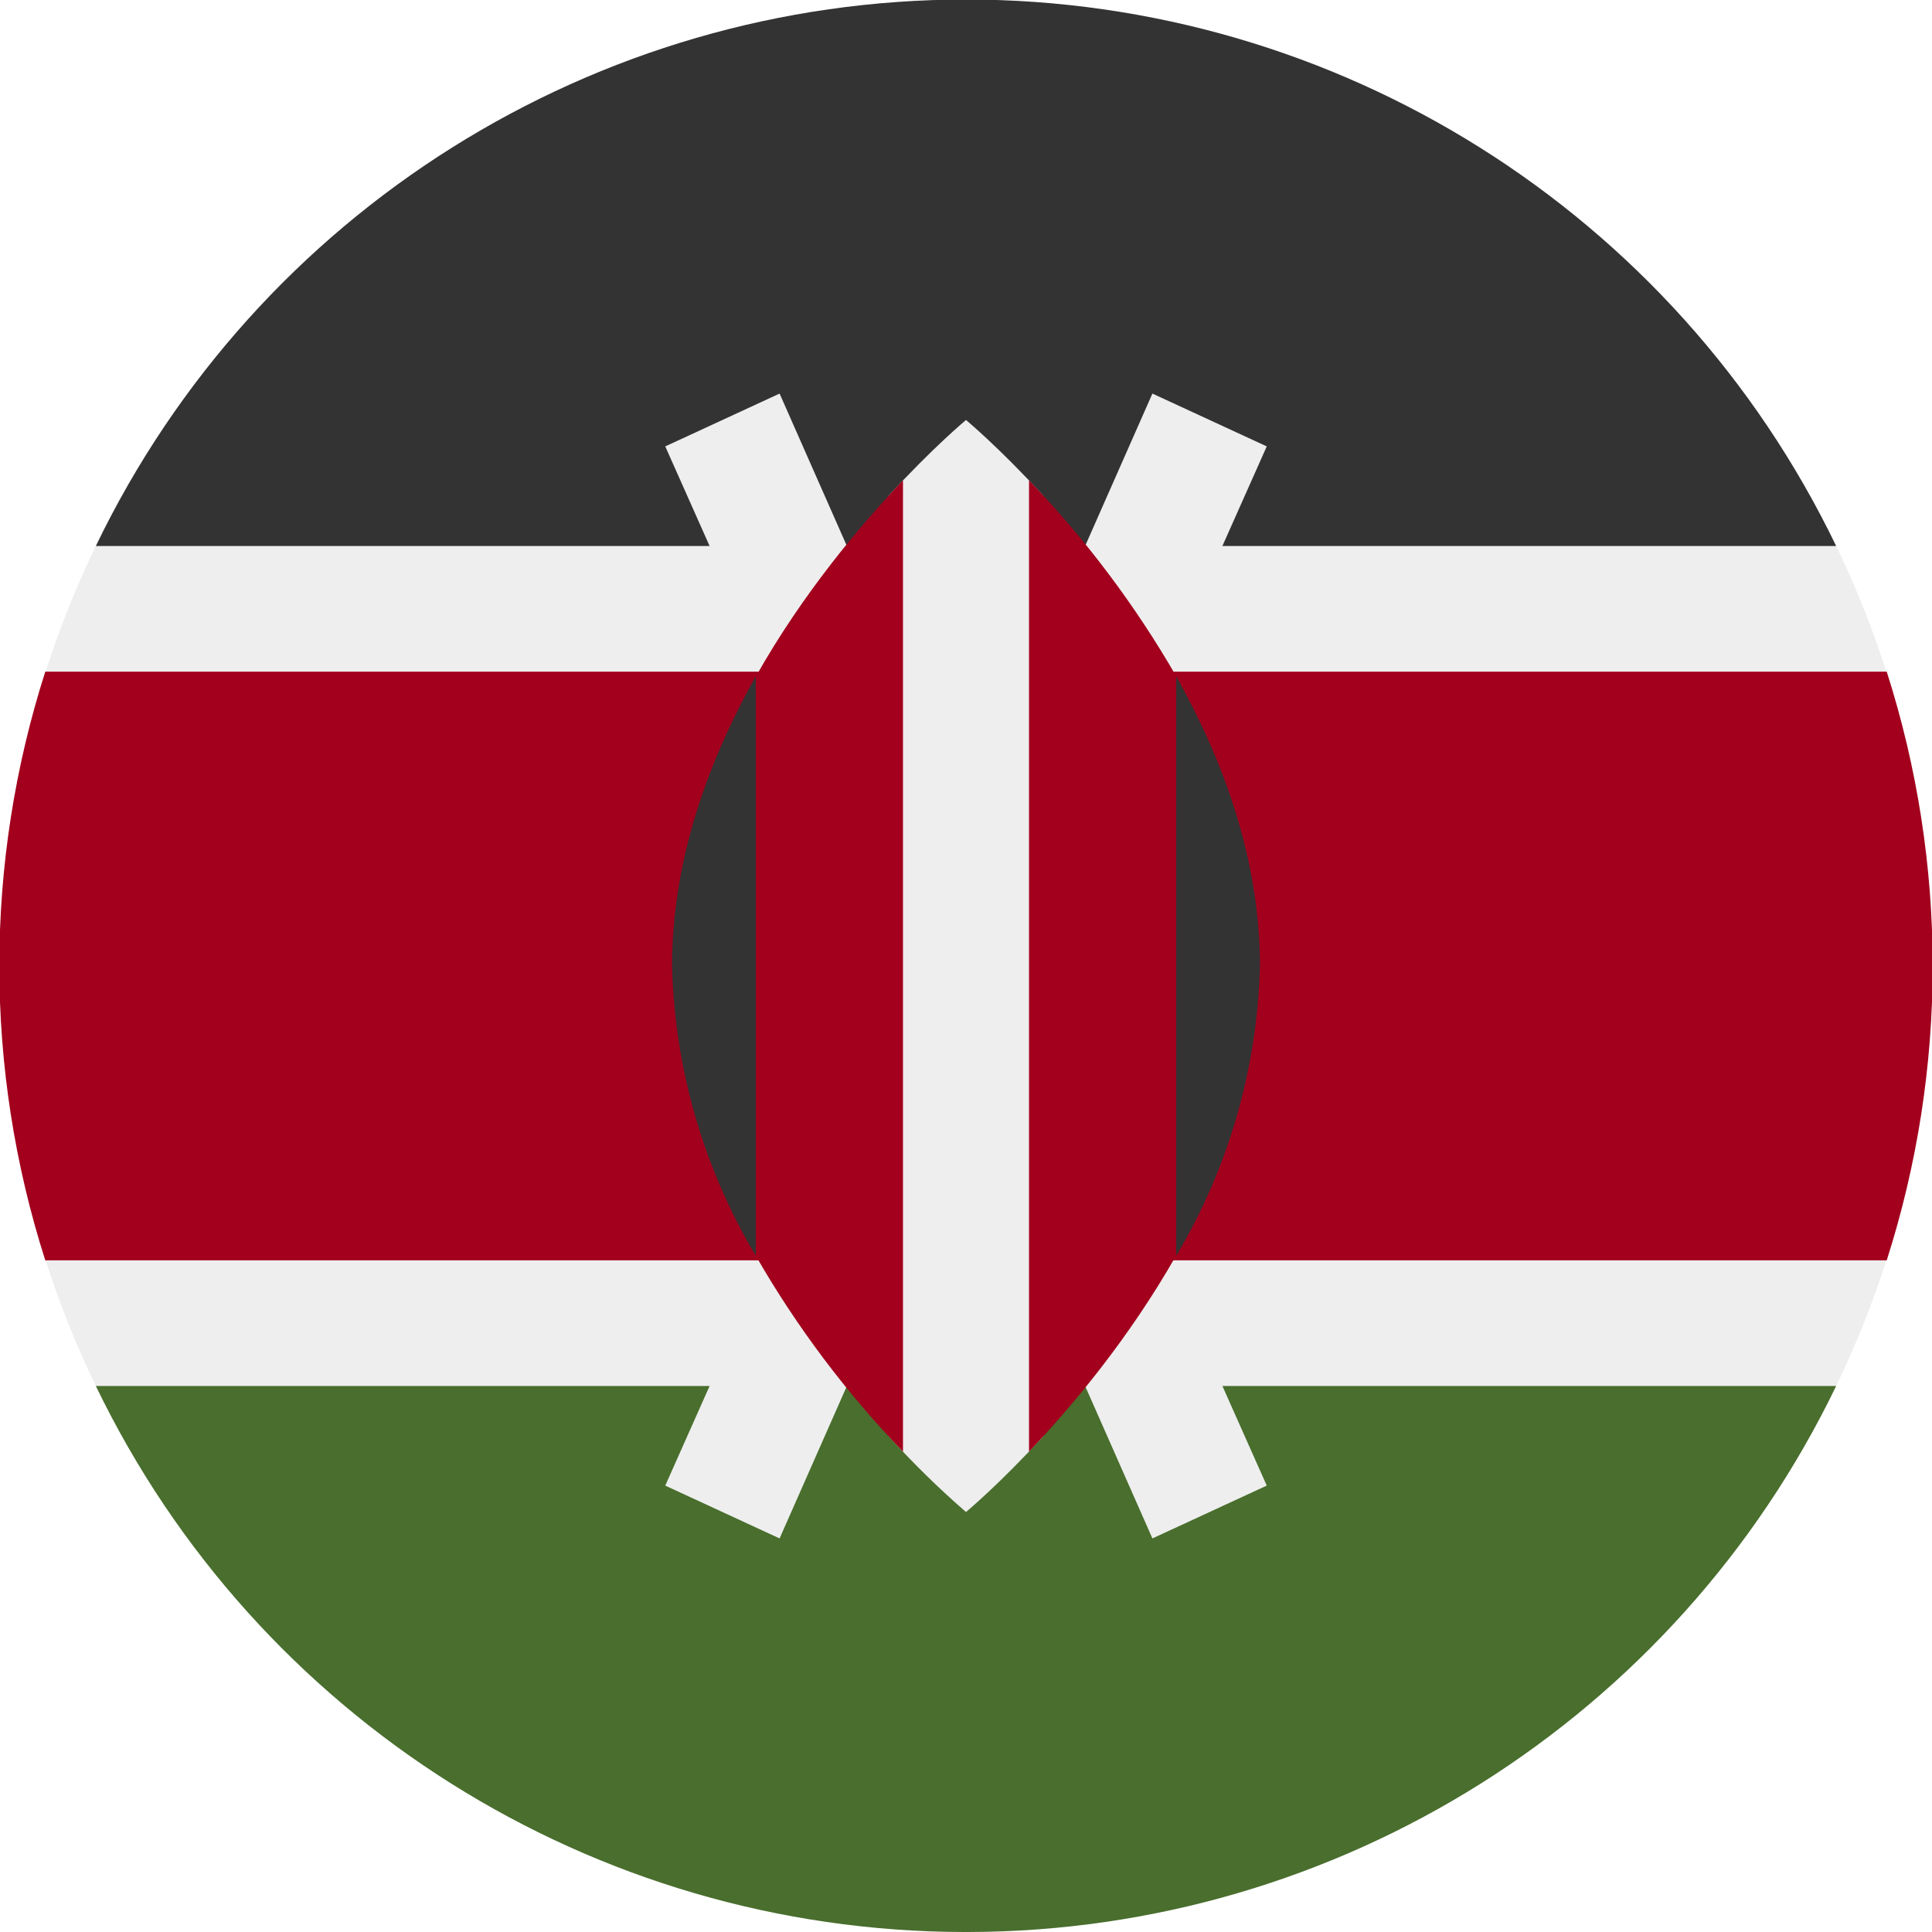
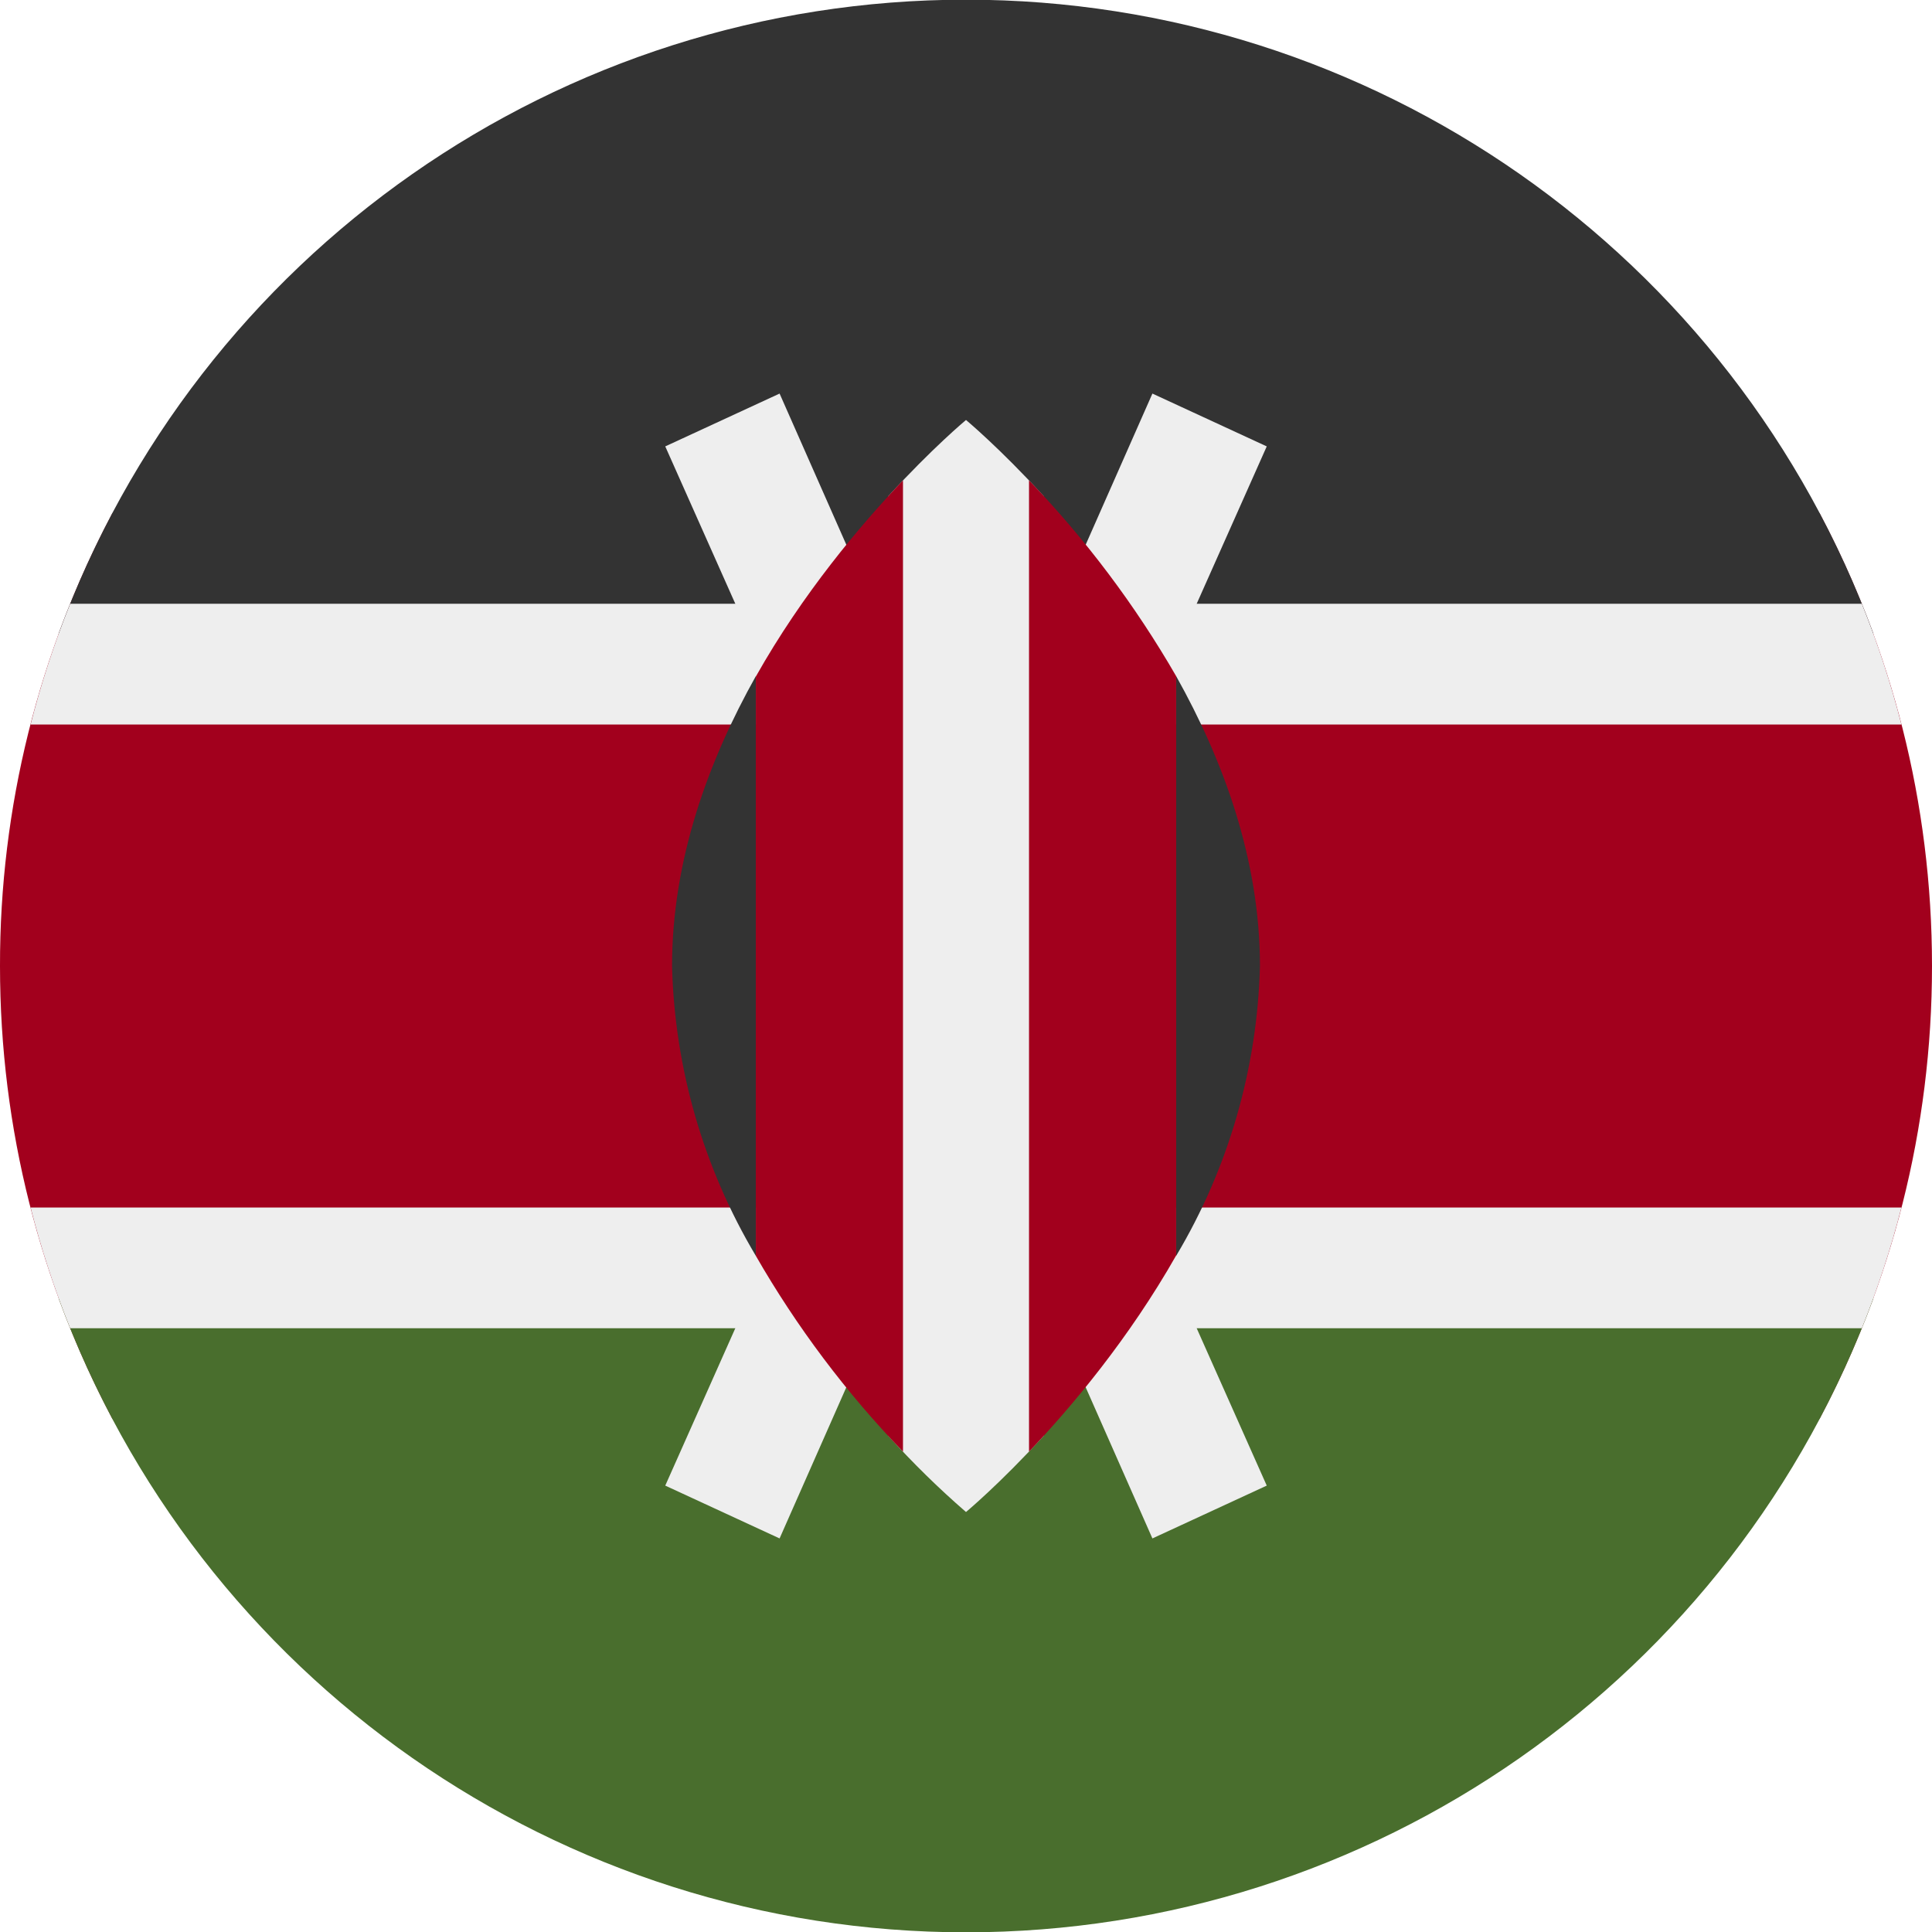
<svg xmlns="http://www.w3.org/2000/svg" width="512" height="512" fill="none">
-   <circle cx="256" cy="256" r="256" fill="#EEE" />
-   <path fill="#333" fill-rule="evenodd" d="M486.6 144.7H25.4a256 256 0 0 1 461.2 0Z" clip-rule="evenodd" />
-   <path fill="#496E2D" fill-rule="evenodd" d="M255.4 512a256 256 0 0 1-230-144.7h461.2a256 256 0 0 1-230 144.7h-1.2Z" clip-rule="evenodd" />
-   <path fill="#A2001D" fill-rule="evenodd" d="M500 334a255.9 255.9 0 0 0 0-156H12a255.9 255.9 0 0 0 0 156h488Z" clip-rule="evenodd" />
+   <path fill="#A2001D" d="M482.2 376c19-35.8 29.8-76.6 29.8-120 0-43.4-10.8-84.2-29.8-120H29.8A254.9 254.9 0 0 0 0 256c0 43.4 10.8 84.2 29.8 120h452.4Z" />
+   <path fill="#496E2D" d="M496.5 344a256.1 256.1 0 0 1-481 0h481Z" />
+   <path fill="#333" d="M496.5 168h-481a256.1 256.1 0 0 1 481 0Z" />
+   <path fill="#EEE" fill-rule="evenodd" d="M493.4 160a254 254 0 0 1 10.5 32H8.1a254 254 0 0 1 10.5-32h474.8Zm0 192a254 254 0 0 0 10.5-32H8.1a254 254 0 0 0 10.5 32h474.8Z" clip-rule="evenodd" />
  <path fill="#EEE" d="m335.7 118.3-30.3-14L256 216.2l-49.4-111.9-30.3 14L237.6 256l-61.3 137.7 30.3 14L256 295.8l49.4 111.9 30.3-14L274.4 256l61.3-137.7Z" />
  <path fill="#EEE" d="M276.6 131.5c-11.7-12.8-20.6-20.2-20.6-20.2s-8.9 7.4-20.6 20.2v249a235.6 235.6 0 0 0 20.6 20.2s8.9-7.4 20.6-20.2v-249Z" />
  <path fill="#A2001D" d="M200.3 179.2v153.6a265 265 0 0 0 39 51.9V127.3c-11.4 12-26.6 30-39 52Zm111.4 0a269 269 0 0 0-39-51.9v257.4c11.4-12 26.5-30 39-52V179.3Z" />
  <path fill="#333" d="M311.7 179.2v153.6a157.7 157.7 0 0 0 22.2-76.8c0-28.2-9.7-54.5-22.2-76.8Zm-111.4 0v153.6a157.7 157.7 0 0 1-22.2-76.8c0-28.2 9.7-54.5 22.2-76.8Z" />
</svg>
